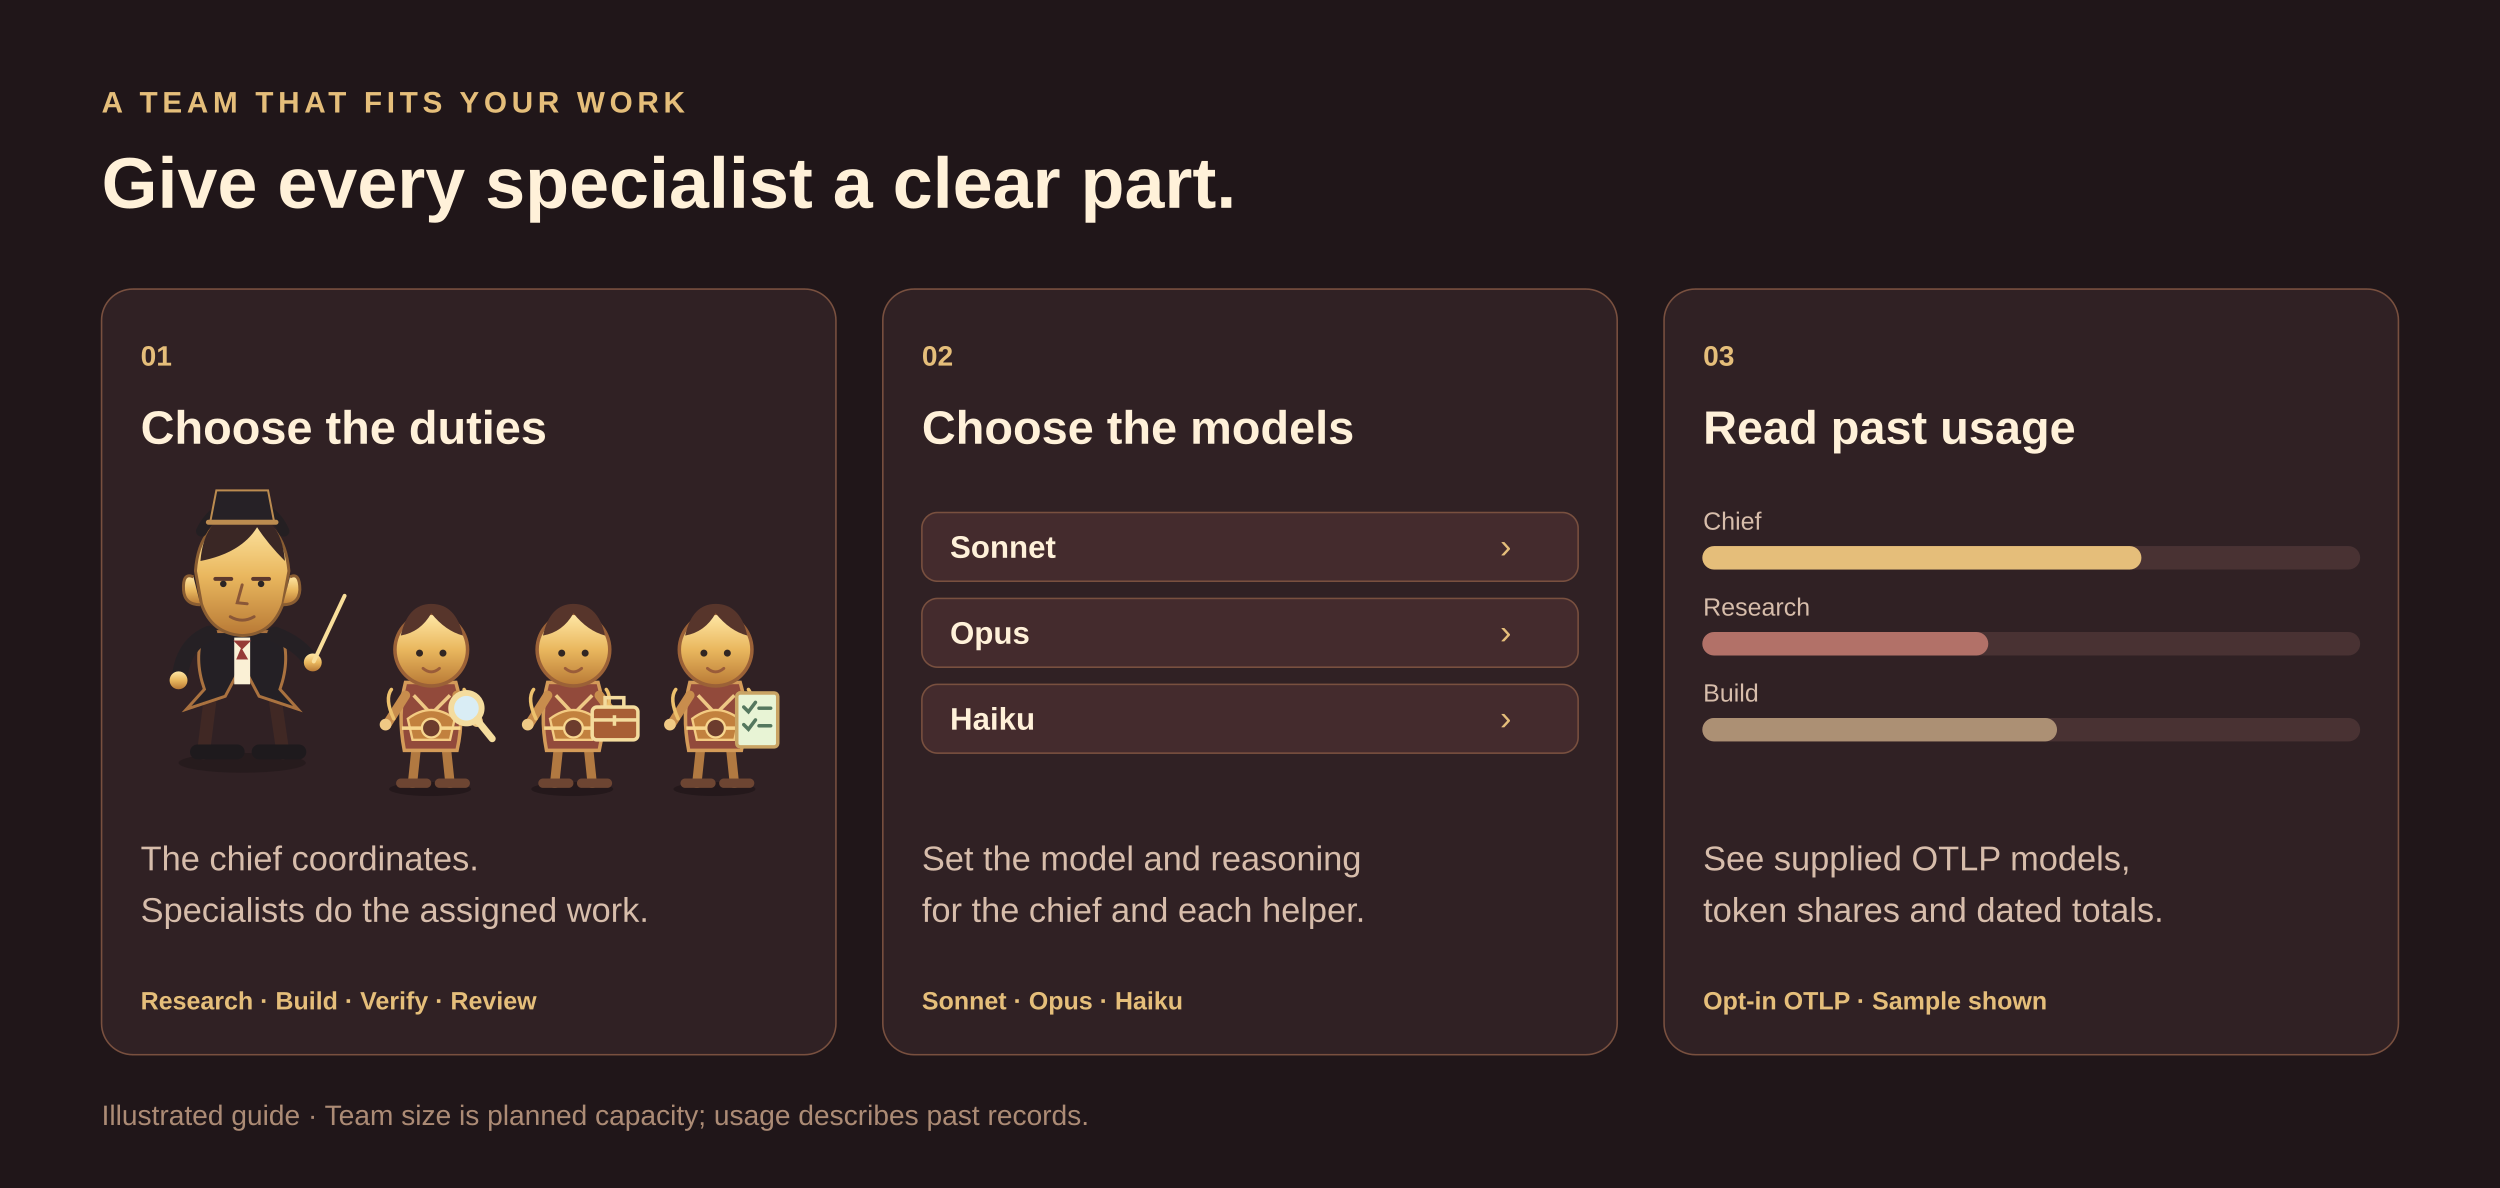
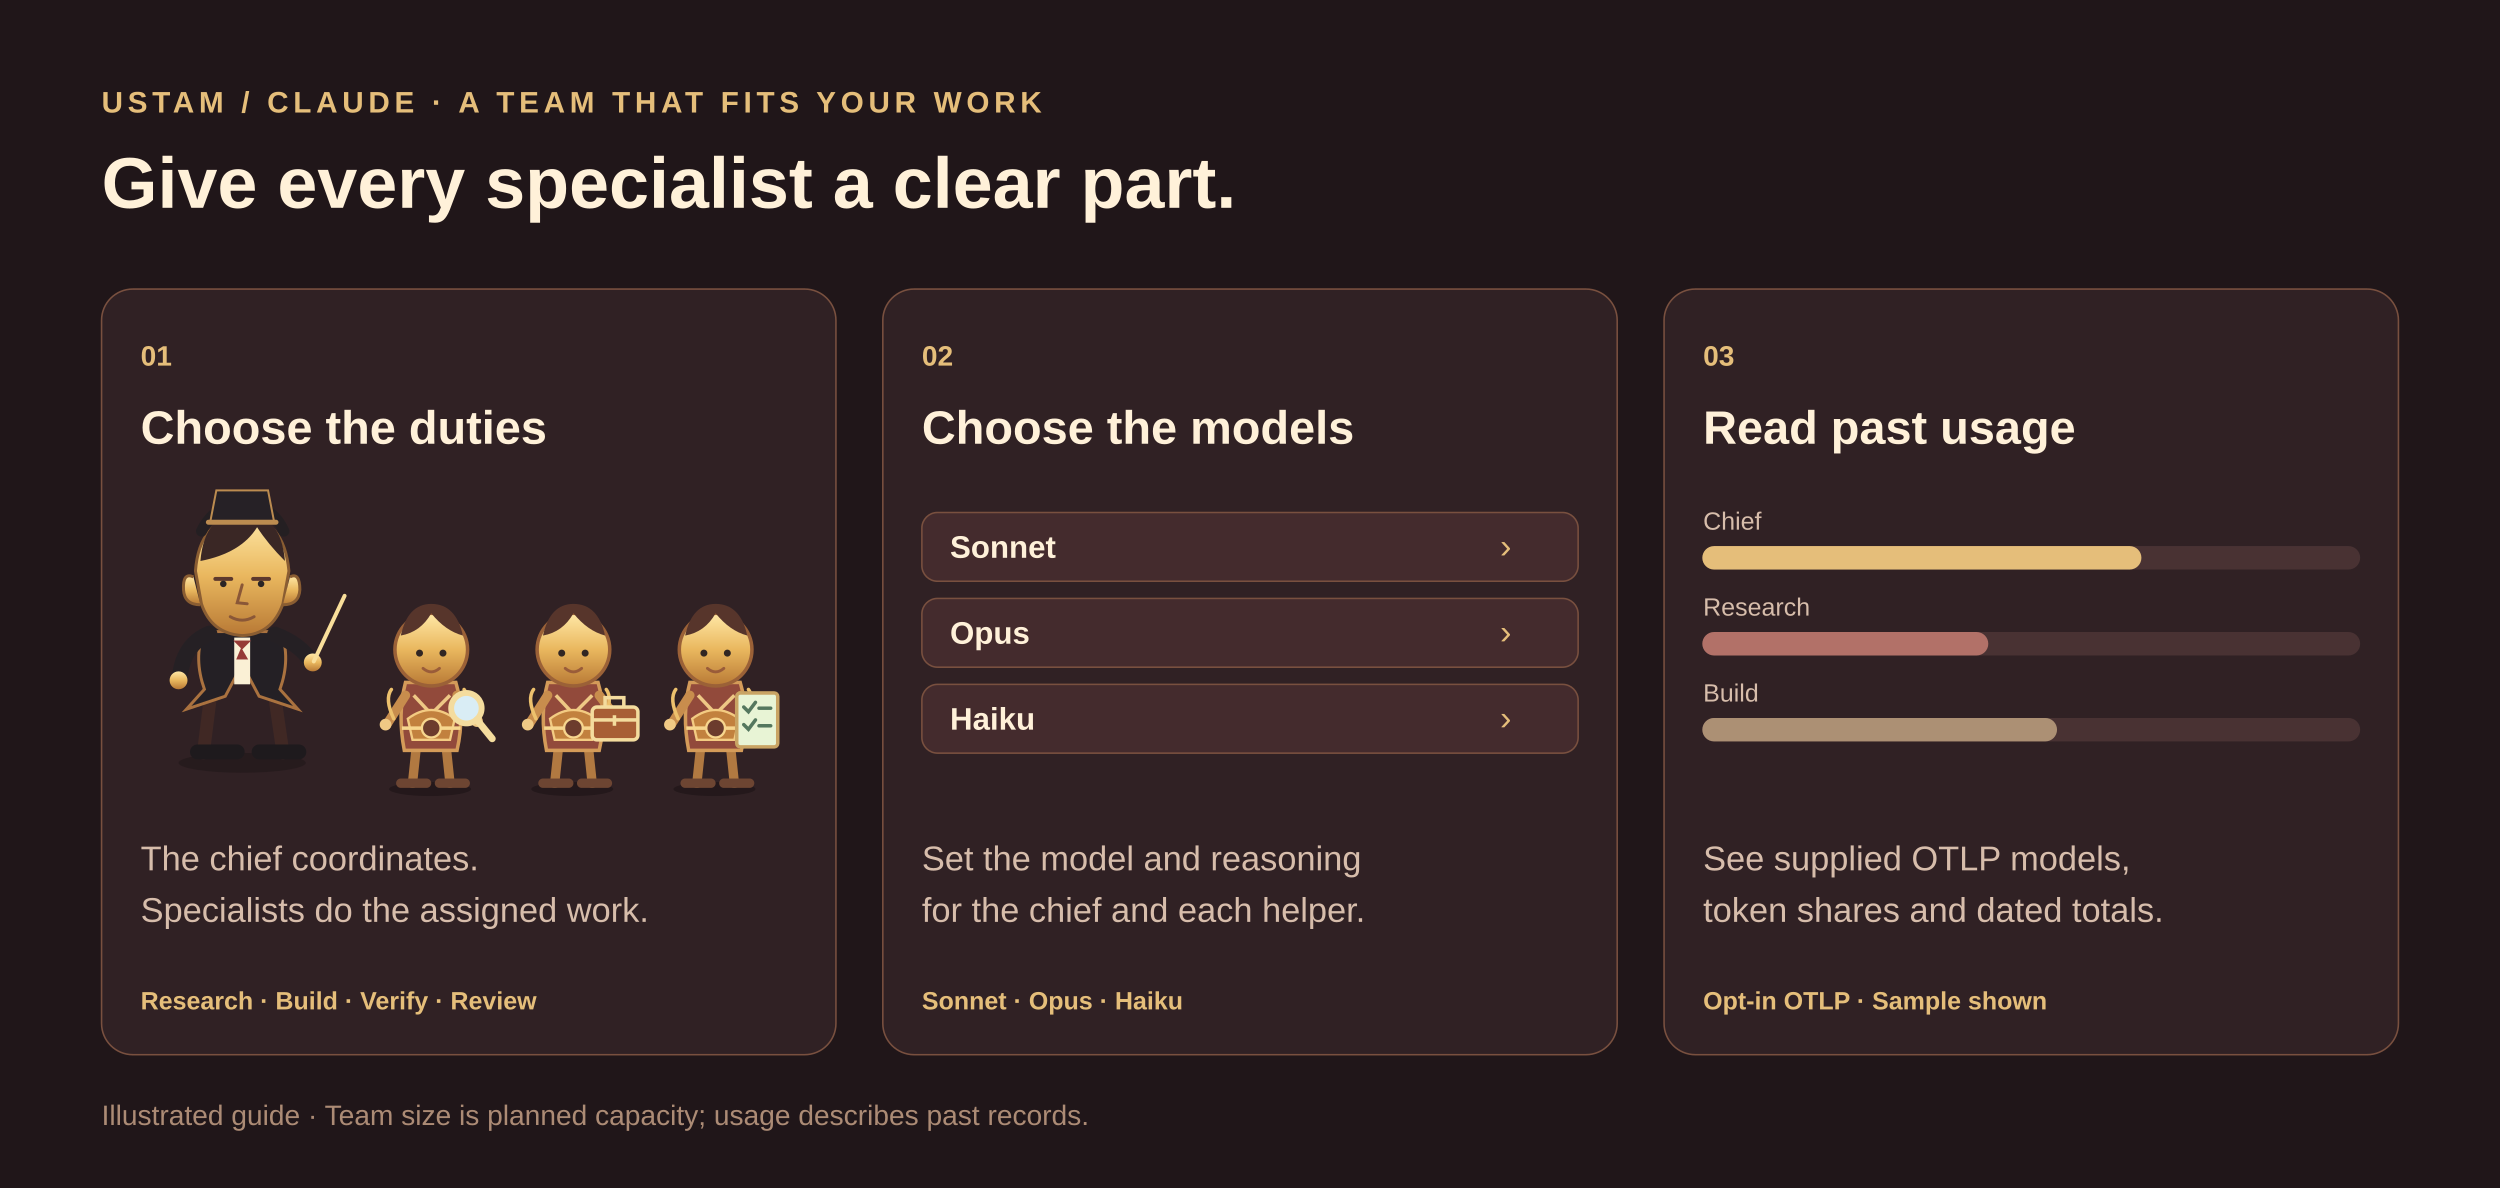
<svg xmlns="http://www.w3.org/2000/svg" xmlns:xlink="http://www.w3.org/1999/xlink" width="1600" height="760" viewBox="0 0 1600 760" role="img" aria-labelledby="title desc">
  <defs>
    <linearGradient id="background" x2="1" y2="1">
      <stop stop-color="#21191B" />
      <stop offset=".58" stop-color="#322224" />
      <stop offset="1" stop-color="#261A1B" />
    </linearGradient>
    <linearGradient id="curtain" x2="0" y2="1">
      <stop stop-color="#8D4141" />
      <stop offset=".55" stop-color="#672C32" />
      <stop offset="1" stop-color="#3D2026" />
    </linearGradient>
    <linearGradient id="floor" x2="0" y2="1">
      <stop stop-color="#79513D" />
      <stop offset="1" stop-color="#352522" />
    </linearGradient>
    <radialGradient id="light">
      <stop stop-color="#F7CA82" stop-opacity=".31" />
      <stop offset="1" stop-color="#F7CA82" stop-opacity="0" />
    </radialGradient>
    <linearGradient id="gold" x2="0" y2="1">
      <stop stop-color="#ffe8a6" />
      <stop offset=".5" stop-color="#e9b75e" />
      <stop offset="1" stop-color="#b87935" />
    </linearGradient>
    <filter id="actor-shadow" x="-30%" y="-30%" width="160%" height="170%">
      <feDropShadow dx="0" dy="11" stdDeviation="8" flood-color="#100B0C" flood-opacity=".55" />
    </filter>
    <symbol id="conductor-core" viewBox="0 0 220 300">
      <ellipse cx="110" cy="280" rx="64" ry="10" fill="#1b1315" opacity=".45" />
      <path d="M83 174 71 270M137 174l14 96" fill="none" stroke="#402824" stroke-width="13" stroke-linecap="round" />
      <path d="M65 269h40m22 0h40" stroke="#1e1a1d" stroke-width="15" stroke-linecap="round" />
      <path d="M71 148q-10 27 1 58l-18 20 39-13 17-32 17 32 39 13-18-20q11-31 1-58Z" fill="#242025" stroke="#aa723f" stroke-width="3" />
      <path d="M102 154h16v47h-16z" fill="#faf0d5" />
      <path d="m101 157 9 9 9-9m-10 7-5 12h12z" fill="#963a36" />
      <path d="M77 150q-27 11-30 46" fill="none" stroke="#252024" stroke-width="16" stroke-linecap="round" />
      <circle cx="46" cy="197" r="9" fill="url(#gold)" />
      <path d="M63 87q4-52 47-55 42 2 47 55l-6 33q-11 31-41 32-31-2-41-32Z" fill="url(#gold)" stroke="#8a5d32" stroke-width="3" />
      <path d="M61 93q-11-5-10 13 1 15 17 15m90-28q10-5 10 13-1 15-17 15" fill="url(#gold)" stroke="#8a5d32" stroke-width="3" />
      <path d="M68 77q4-48 42-49 39 1 43 49-17-17-28-34-16 26-57 34Z" fill="#3a2725" />
      <path d="M83 95h16m22 0h16" stroke="#5d392d" stroke-width="4" stroke-linecap="round" />
      <circle cx="91" cy="100" r="3.3" fill="#2b2525" />
      <circle cx="129" cy="100" r="3.3" fill="#2b2525" />
      <path d="m110 101-5 18 10 1m-17 13q12 7 24 0" fill="none" stroke="#8a5737" stroke-width="3" stroke-linecap="round" />
      <path d="M69 47q13-27 41-27 30 0 42 27" fill="none" stroke="#241f22" stroke-width="11" stroke-linecap="round" />
      <path d="M78 37h64l-6-31H84Z" fill="#262126" stroke="#bc8c50" stroke-width="2" />
      <path d="M76 38h68" stroke="#bc8c50" stroke-width="5" stroke-linecap="round" />
    </symbol>
    <symbol id="conductor" viewBox="0 0 220 300">
      <use xlink:href="#conductor-core" width="220" height="300" />
      <g id="baton-arm-static">
        <path d="M143 151q26 10 36 27" fill="none" stroke="#252024" stroke-width="16" stroke-linecap="round" />
        <circle cx="181" cy="179" r="9" fill="url(#gold)" />
        <path d="m182 178 31-66" stroke="#f9df9b" stroke-width="4" stroke-linecap="round" />
      </g>
    </symbol>
    <symbol id="musician" viewBox="0 0 120 190">
      <ellipse cx="59" cy="181" rx="35" ry="6" fill="#170f11" opacity=".5" />
      <path d="m48 138-4 38m28-38 4 38" stroke="#b17941" stroke-width="8" stroke-linecap="round" />
      <path d="M34 176h22m11 0h22" stroke="#6d4532" stroke-width="8" stroke-linecap="round" />
      <path d="M38 90q-7 27-1 58h45q7-31-1-58Z" fill="#924a3b" stroke="#d49b59" stroke-width="3" />
      <path d="m45 101 15 16 16-16" fill="none" stroke="#eec885" stroke-width="3" />
      <path d="M38 101 22 126m60-25 16 21" stroke="#c88d4d" stroke-width="8" stroke-linecap="round" />
      <circle cx="21" cy="126" r="5" fill="#efc985" />
      <circle cx="99" cy="123" r="5" fill="#efc985" />
      <circle cx="60" cy="62" r="31" fill="url(#gold)" stroke="#9b6137" stroke-width="3" />
      <path d="M34 50q6-27 26-27 21 0 27 27-15-4-27-19-9 16-26 19Z" fill="#57352b" />
      <circle cx="50" cy="65" r="3" fill="#312623" />
      <circle cx="70" cy="65" r="3" fill="#312623" />
      <path d="M53 78q7 6 14 0" fill="none" stroke="#9a5c39" stroke-width="2.5" stroke-linecap="round" />
      <path d="M40 121q20-15 40 0l-4 18H44Z" fill="#c2813e" stroke="#f3cb82" stroke-width="2" />
      <path d="M28 121q-8-17-2-25m60 25q8-17 2-25" fill="none" stroke="#edc16d" stroke-width="3" stroke-linecap="round" />
      <path d="M35 129h50" stroke="#f7d68e" stroke-width="3" />
      <circle cx="60" cy="129" r="8" fill="#6c3c2d" stroke="#f7d68e" stroke-width="2" />
    </symbol>
    <symbol id="musician-researcher" viewBox="0 0 120 190">
      <use xlink:href="#musician" width="120" height="190" />
      <circle cx="90" cy="112" r="13" fill="#d9edf5" stroke="#f4dc9e" stroke-width="5" />
      <path d="m99 122 13 16" stroke="#f4dc9e" stroke-width="6" stroke-linecap="round" />
    </symbol>
    <symbol id="musician-implementer" viewBox="0 0 120 190">
      <use xlink:href="#musician" width="120" height="190" />
      <rect x="76" y="111" width="39" height="28" rx="4" fill="#a85e35" stroke="#f4dc9e" stroke-width="3" />
      <path d="M87 111v-8h16v8m-27 11h39m-20-4v9" fill="none" stroke="#f4dc9e" stroke-width="3" />
    </symbol>
    <symbol id="musician-reviewer" viewBox="0 0 120 190">
      <use xlink:href="#musician" width="120" height="190" />
      <rect x="79" y="99" width="33" height="45" rx="3" fill="#f8ecd0" stroke="#b7774e" stroke-width="3" />
      <path d="M86 108h18m-18 8h18m-18 8h14m-14 8h18" stroke="#8a5d4a" stroke-width="2" />
    </symbol>
    <symbol id="musician-verifier" viewBox="0 0 120 190">
      <use xlink:href="#musician" width="120" height="190" />
      <rect x="78" y="99" width="35" height="46" rx="3" fill="#e8f4d5" stroke="#c9a464" stroke-width="3" />
      <path d="m84 111 4 4 6-8m-10 19 4 4 6-8m3-10h10m-10 15h10" fill="none" stroke="#54775e" stroke-width="3" stroke-linecap="round" />
    </symbol>
  </defs>
  <g font-family="Arial,Helvetica,sans-serif">
    <rect x="0" y="0" width="1600" height="760" rx="0" fill="#201619" stroke="#201619" />
-     <text x="65" y="72" font-size="19" fill="#E5BE7A" font-weight="700" letter-spacing="3">A TEAM THAT FITS YOUR WORK</text>
+     <text x="65" y="72" font-size="19" fill="#E5BE7A" font-weight="700" letter-spacing="3">USTAM / CLAUDE · A TEAM THAT FITS YOUR WORK</text>
    <text x="65" y="133" font-size="46" fill="#FFF1D9" font-weight="700">Give every specialist a clear part.</text>
    <rect x="65" y="185" width="470" height="490" rx="20" fill="#302124" stroke="#79503F" />
    <text x="90" y="234" font-size="18" fill="#E5BE7A" font-weight="700">01</text>
    <text x="90" y="284" font-size="30" fill="#FFF1D9" font-weight="700">Choose the duties</text>
    <use xlink:href="#conductor" x="85" y="310" width="140" height="191" />
    <use xlink:href="#musician-researcher" x="231" y="369" width="90" height="143" />
    <use xlink:href="#musician-implementer" x="322" y="369" width="90" height="143" />
    <use xlink:href="#musician-verifier" x="413" y="369" width="90" height="143" />
    <text x="90" y="557" font-size="22" fill="#D7BDAB" font-weight="400">The chief coordinates.</text>
    <text x="90" y="590" font-size="22" fill="#D7BDAB" font-weight="400">Specialists do the assigned work.</text>
    <text x="90" y="646" font-size="16" fill="#E5BE7A" font-weight="700">Research · Build · Verify · Review</text>
    <rect x="565" y="185" width="470" height="490" rx="20" fill="#302124" stroke="#79503F" />
    <text x="590" y="234" font-size="18" fill="#E5BE7A" font-weight="700">02</text>
    <text x="590" y="284" font-size="30" fill="#FFF1D9" font-weight="700">Choose the models</text>
    <rect x="590" y="328" width="420" height="44" rx="10" fill="#442B2D" stroke="#79503F" />
    <text x="608" y="357" font-size="20" fill="#FFF1D9" font-weight="700">Sonnet</text>
    <text x="960" y="357" font-size="22" fill="#E5BE7A" font-weight="400">›</text>
    <rect x="590" y="383" width="420" height="44" rx="10" fill="#442B2D" stroke="#79503F" />
    <text x="608" y="412" font-size="20" fill="#FFF1D9" font-weight="700">Opus</text>
    <text x="960" y="412" font-size="22" fill="#E5BE7A" font-weight="400">›</text>
    <rect x="590" y="438" width="420" height="44" rx="10" fill="#442B2D" stroke="#79503F" />
    <text x="608" y="467" font-size="20" fill="#FFF1D9" font-weight="700">Haiku</text>
    <text x="960" y="467" font-size="22" fill="#E5BE7A" font-weight="400">›</text>
    <text x="590" y="557" font-size="22" fill="#D7BDAB" font-weight="400">Set the model and reasoning</text>
    <text x="590" y="590" font-size="22" fill="#D7BDAB" font-weight="400">for the chief and each helper.</text>
    <text x="590" y="646" font-size="16" fill="#E5BE7A" font-weight="700">Sonnet · Opus · Haiku</text>
    <rect x="1065" y="185" width="470" height="490" rx="20" fill="#302124" stroke="#79503F" />
    <text x="1090" y="234" font-size="18" fill="#E5BE7A" font-weight="700">03</text>
    <text x="1090" y="284" font-size="30" fill="#FFF1D9" font-weight="700">Read past usage</text>
    <text x="1090" y="339" font-size="16" fill="#D7BDAB" font-weight="400">Chief</text>
    <rect x="1090" y="350" width="420" height="14" rx="7" fill="#493233" stroke="#493233" />
    <rect x="1090" y="350" width="280" height="14" rx="7" fill="#E5BE7A" stroke="#E5BE7A" />
    <text x="1090" y="394" font-size="16" fill="#D7BDAB" font-weight="400">Research</text>
    <rect x="1090" y="405" width="420" height="14" rx="7" fill="#493233" stroke="#493233" />
    <rect x="1090" y="405" width="182" height="14" rx="7" fill="#B27168" stroke="#B27168" />
    <text x="1090" y="449" font-size="16" fill="#D7BDAB" font-weight="400">Build</text>
    <rect x="1090" y="460" width="420" height="14" rx="7" fill="#493233" stroke="#493233" />
    <rect x="1090" y="460" width="226" height="14" rx="7" fill="#AC9074" stroke="#AC9074" />
    <text x="1090" y="557" font-size="22" fill="#D7BDAB" font-weight="400">See supplied OTLP models,</text>
    <text x="1090" y="590" font-size="22" fill="#D7BDAB" font-weight="400">token shares and dated totals.</text>
    <text x="1090" y="646" font-size="16" fill="#E5BE7A" font-weight="700">Opt-in OTLP · Sample shown</text>
    <text x="65" y="720" font-size="18" fill="#AC8B75" font-weight="400">Illustrated guide · Team size is planned capacity; usage describes past records.</text>
  </g>
</svg>
